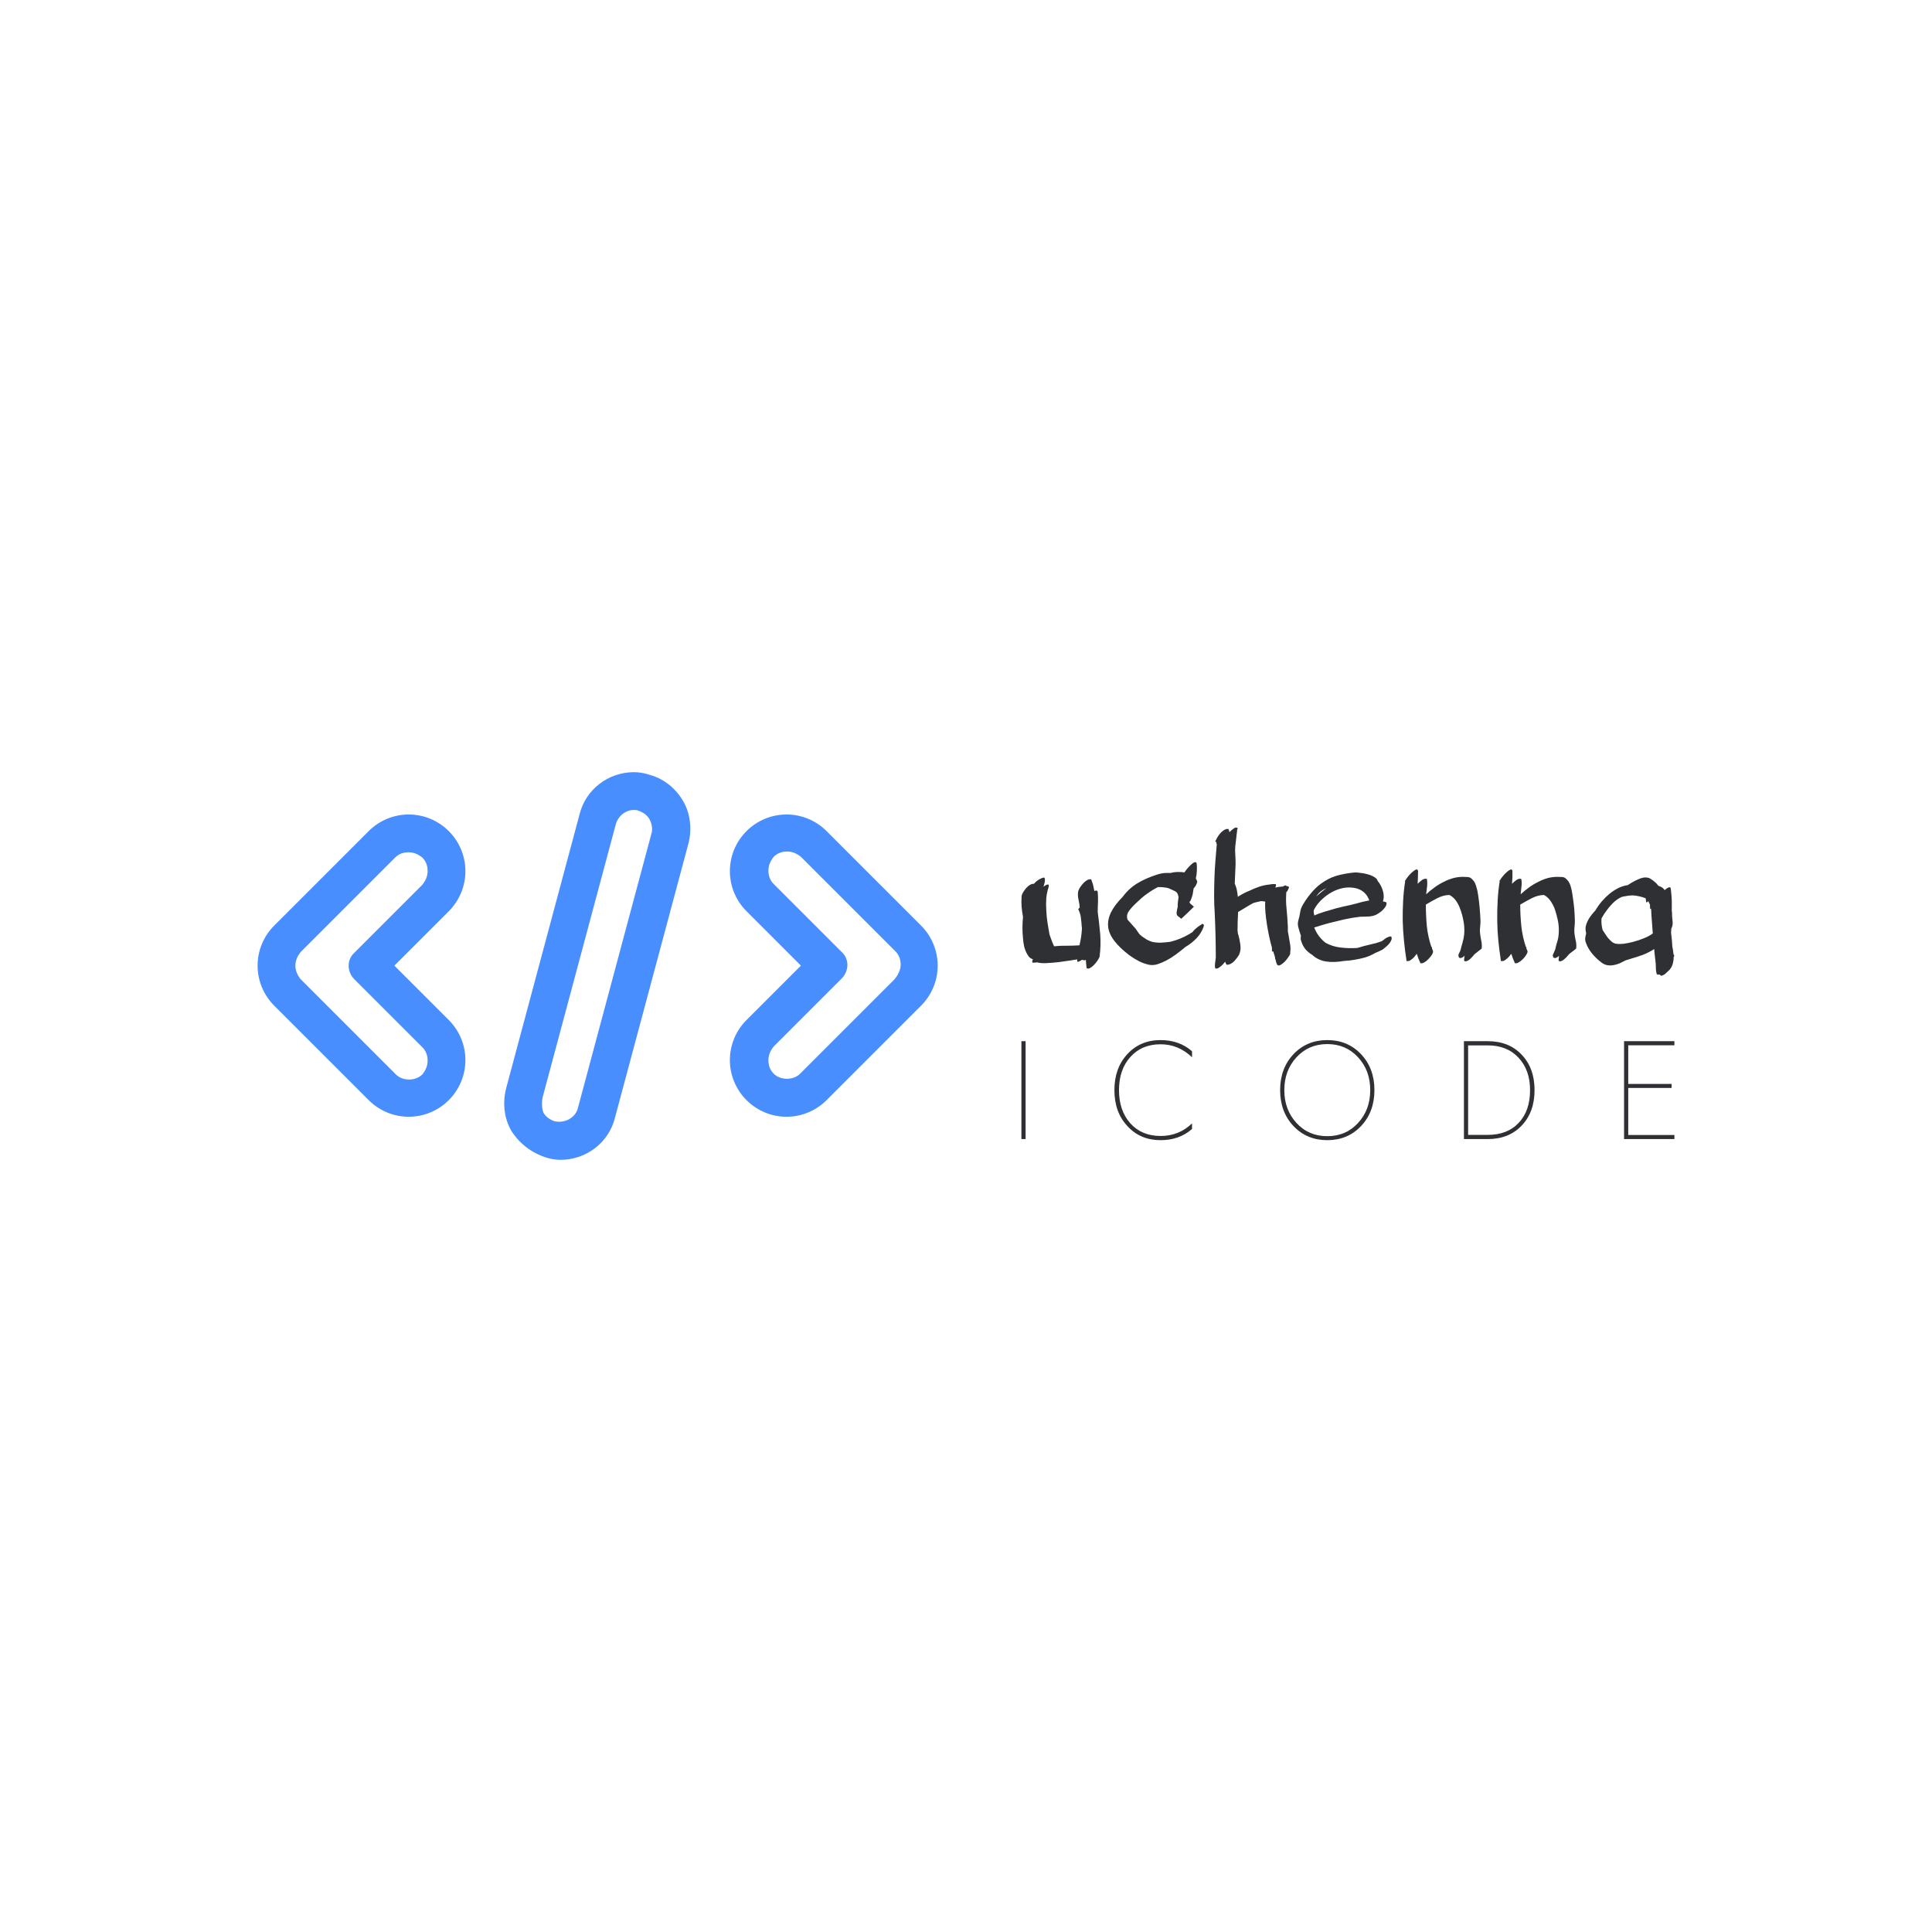
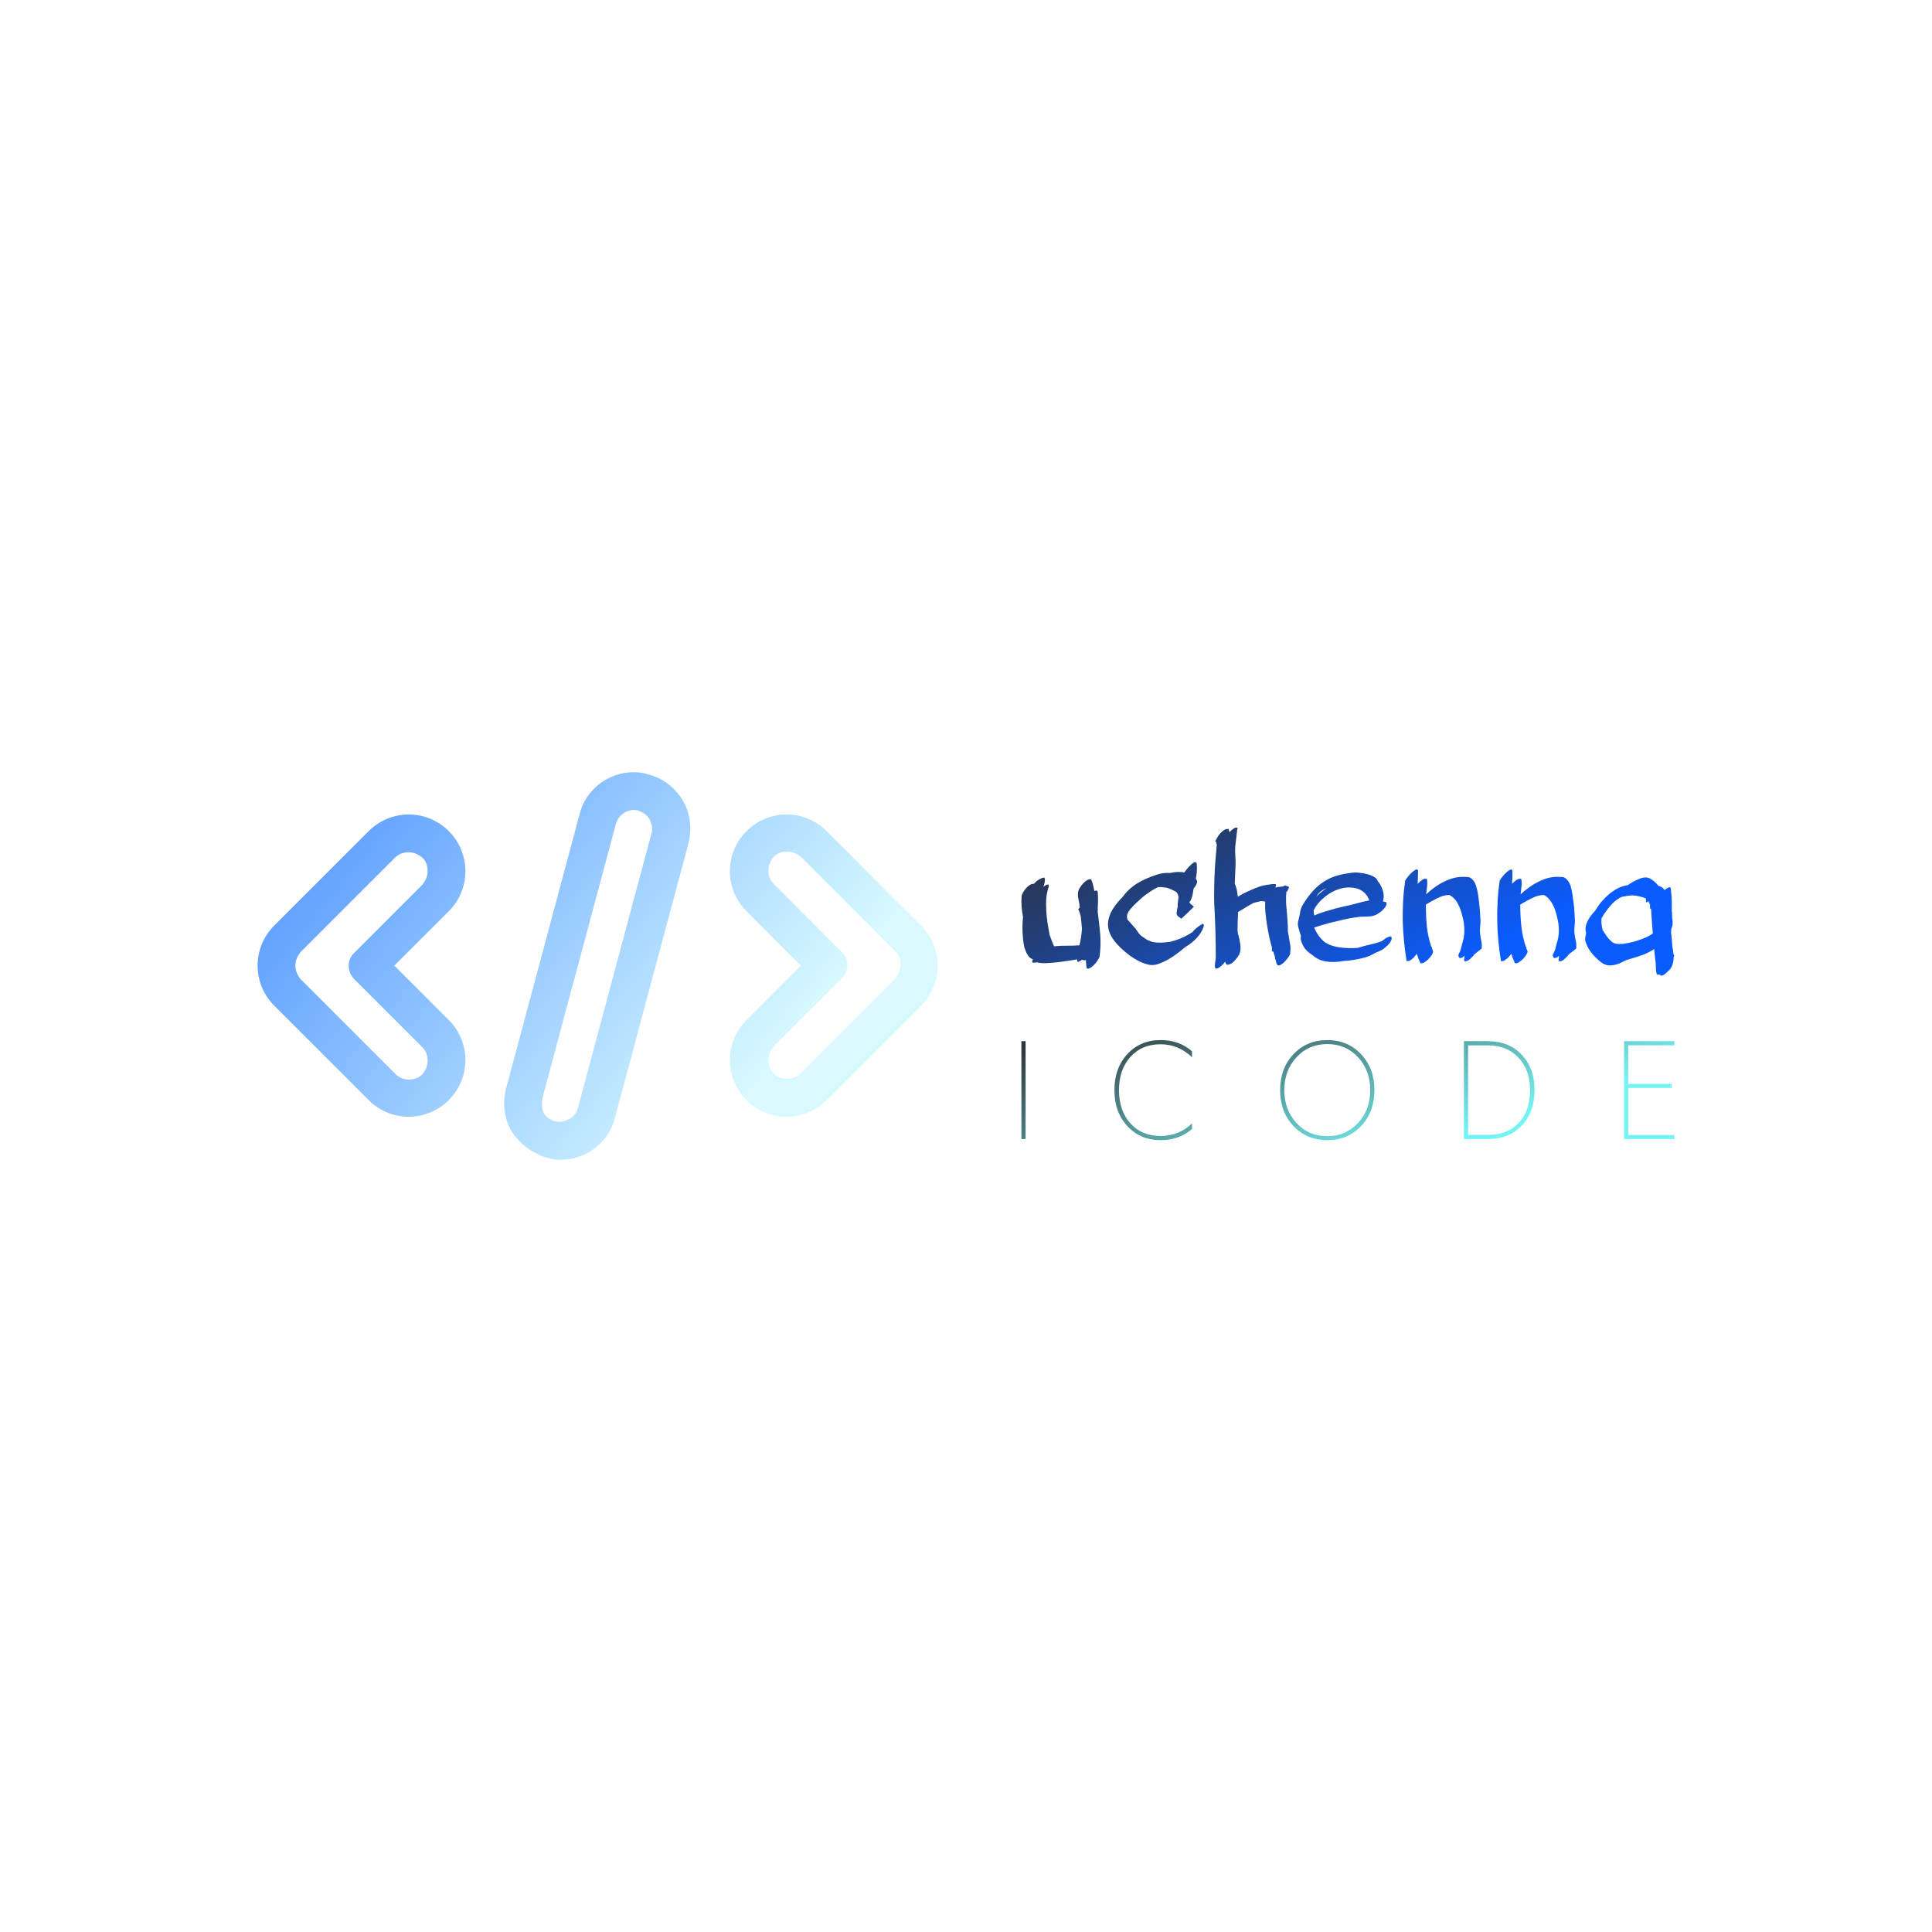
<svg xmlns="http://www.w3.org/2000/svg" data-v-fde0c5aa="" viewBox="0 0 300 300" class="iconLeftSlogan">
  <defs data-v-fde0c5aa="" />
  <rect data-v-fde0c5aa="" fill="transparent" x="0" y="0" width="300px" height="300px" class="logo-background-square" />
-   <defs data-v-fde0c5aa="" />
-   <g data-v-fde0c5aa="" id="da4140d5-0bd4-497d-b180-961ffcc4a645" fill="#2e3034" transform="matrix(2.164513,0,0,2.164513,157.6402,126.6136)">
+   <defs data-v-fde0c5aa="">
+     <linearGradient data-v-fde0c5aa="" gradientTransform="rotate(25)" id="88bd0bf8-bcf2-44cf-8249-ab1e9288101f" x1="0%" y1="0%" x2="100%" y2="0%">
+       <stop data-v-fde0c5aa="" offset="0%" stop-color="#2e3034" stop-opacity="1" />
+       <stop data-v-fde0c5aa="" offset="100%" stop-color="#0A5CFF" stop-opacity="1" />
+     </linearGradient>
+   </defs>
+   <g data-v-fde0c5aa="" id="f42740ed-757d-48d4-bdcc-035e0c00fcde" fill="url(#88bd0bf8-bcf2-44cf-8249-ab1e9288101f)" transform="matrix(2.164513,0,0,2.164513,157.6402,126.6136)">
    <path d="M4.52 6.72L4.63 6.61L4.63 6.61Q4.61 6.34 4.54 6.03L4.54 6.03L4.54 6.03Q4.47 5.71 4.52 5.45L4.52 5.45L4.52 5.42L4.54 5.40L4.54 5.40Q4.54 5.38 4.55 5.36L4.55 5.36L4.55 5.36Q4.59 5.25 4.69 5.11L4.69 5.11L4.69 5.11Q4.79 4.97 4.91 4.84L4.91 4.84L4.91 4.84Q5.03 4.72 5.17 4.64L5.17 4.64L5.17 4.64Q5.31 4.56 5.45 4.59L5.45 4.59L5.45 4.59Q5.53 4.79 5.59 5.00L5.59 5.00L5.59 5.00Q5.64 5.21 5.68 5.43L5.68 5.43L5.68 5.43Q5.75 5.39 5.81 5.39L5.81 5.39L5.81 5.39Q5.88 5.39 5.91 5.46L5.91 5.46L5.92 5.45L5.92 5.45Q5.92 5.46 5.91 5.46L5.91 5.46L5.91 5.46Q5.91 5.46 5.91 5.47L5.91 5.47L5.92 5.49L5.92 5.49Q5.95 5.85 5.94 6.21L5.94 6.21L5.94 6.21Q5.92 6.57 5.92 6.93L5.92 6.93L5.92 6.93Q6.03 7.74 6.10 8.54L6.10 8.54L6.10 8.54Q6.16 9.34 6.05 10.15L6.05 10.15L6.05 10.16L6.05 10.18L6.05 10.18Q6.03 10.18 6.03 10.19L6.03 10.19L6.03 10.19Q5.99 10.29 5.88 10.45L5.88 10.45L5.88 10.45Q5.77 10.61 5.63 10.75L5.63 10.75L5.63 10.75Q5.49 10.89 5.35 10.96L5.35 10.96L5.35 10.96Q5.21 11.03 5.12 10.95L5.12 10.95L5.12 10.95Q5.10 10.79 5.09 10.65L5.09 10.65L5.09 10.65Q5.08 10.51 5.07 10.37L5.07 10.37L5.07 10.37Q5.04 10.37 5.03 10.38L5.03 10.38L5.03 10.38Q5.01 10.39 5.00 10.39L5.00 10.39L4.98 10.40L4.98 10.40Q4.84 10.37 4.79 10.36L4.79 10.36L4.79 10.36Q4.63 10.47 4.53 10.50L4.53 10.50L4.53 10.50Q4.42 10.53 4.45 10.35L4.45 10.35L4.45 10.33L4.45 10.33Q4.33 10.35 3.94 10.41L3.94 10.41L3.94 10.41Q3.56 10.47 3.09 10.53L3.09 10.53L3.09 10.53Q2.63 10.58 2.20 10.60L2.20 10.60L2.20 10.60Q1.76 10.61 1.57 10.54L1.57 10.54L1.57 10.54Q1.50 10.56 1.41 10.56L1.41 10.56L1.41 10.56Q1.33 10.57 1.26 10.57L1.26 10.57L1.26 10.57Q1.20 10.51 1.23 10.43L1.23 10.43L1.23 10.43Q1.25 10.40 1.25 10.37L1.25 10.37L1.25 10.37Q1.26 10.35 1.27 10.32L1.27 10.32L1.27 10.32Q1.06 10.26 0.94 10.08L0.94 10.08L0.94 10.08Q0.81 9.90 0.73 9.68L0.73 9.68L0.73 9.68Q0.64 9.46 0.61 9.23L0.61 9.23L0.61 9.23Q0.57 9.00 0.56 8.83L0.56 8.83L0.56 8.83Q0.48 8.06 0.56 7.28L0.56 7.28L0.56 7.28Q0.49 6.92 0.46 6.55L0.46 6.55L0.46 6.55Q0.43 6.19 0.46 5.80L0.46 5.80L0.46 5.78L0.46 5.78Q0.46 5.75 0.47 5.74L0.47 5.74L0.47 5.74Q0.48 5.73 0.48 5.70L0.48 5.70L0.48 5.70Q0.52 5.59 0.61 5.45L0.61 5.45L0.61 5.45Q0.70 5.31 0.82 5.18L0.82 5.18L0.82 5.18Q0.94 5.05 1.07 4.98L1.07 4.98L1.07 4.98Q1.20 4.90 1.34 4.91L1.34 4.91L1.34 4.91Q1.58 4.63 1.93 4.49L1.93 4.49L1.93 4.49Q2.00 4.47 2.05 4.46L2.05 4.46L2.05 4.46Q2.10 4.45 2.13 4.55L2.13 4.55L2.13 4.55Q2.14 4.68 2.11 4.82L2.11 4.82L2.11 4.82Q2.07 4.97 2.03 5.12L2.03 5.12L2.03 5.12Q2.20 4.98 2.32 4.96L2.32 4.96L2.32 4.96Q2.45 4.93 2.39 5.17L2.39 5.17L2.39 5.17Q2.27 5.52 2.23 5.94L2.23 5.94L2.23 5.94Q2.20 6.37 2.23 6.82L2.23 6.82L2.23 6.82Q2.25 7.28 2.32 7.72L2.32 7.72L2.32 7.72Q2.39 8.16 2.46 8.54L2.46 8.54L2.46 8.54Q2.46 8.54 2.49 8.63L2.49 8.63L2.49 8.63Q2.52 8.72 2.57 8.85L2.57 8.85L2.57 8.85Q2.62 8.97 2.67 9.12L2.67 9.12L2.67 9.12Q2.73 9.27 2.79 9.39L2.79 9.39L2.79 9.39Q3.23 9.34 3.72 9.35L3.72 9.35L3.72 9.35Q4.20 9.35 4.61 9.32L4.61 9.32L4.61 9.32Q4.68 9.02 4.73 8.71L4.73 8.71L4.73 8.71Q4.77 8.41 4.79 8.11L4.79 8.11L4.79 8.11Q4.76 7.88 4.75 7.67L4.75 7.67L4.75 7.67Q4.73 7.45 4.70 7.25L4.70 7.25L4.70 7.25Q4.68 7.13 4.63 6.99L4.63 6.99L4.63 6.99Q4.59 6.86 4.52 6.72L4.52 6.72ZM9.81 9.07L9.81 9.07L9.81 9.07Q10.14 9.14 10.46 9.13L10.46 9.13L10.46 9.13Q10.79 9.11 11.12 9.07L11.12 9.07L11.12 9.07Q11.83 8.90 12.50 8.51L12.50 8.51L12.50 8.51Q12.54 8.48 12.59 8.45L12.59 8.45L12.59 8.45Q12.64 8.41 12.70 8.39L12.70 8.39L12.70 8.39Q12.75 8.33 12.77 8.31L12.77 8.31L12.77 8.31Q12.78 8.29 12.80 8.27L12.80 8.27L12.80 8.27Q12.81 8.26 12.84 8.23L12.84 8.23L12.84 8.23Q12.87 8.20 12.92 8.15L12.92 8.15L12.92 8.15Q12.96 8.11 13.10 8.00L13.10 8.00L13.10 8.00Q13.23 7.90 13.36 7.83L13.36 7.83L13.41 7.77L13.44 7.80L13.44 7.80Q13.57 7.78 13.52 7.98L13.52 7.98L13.52 7.98Q13.36 8.44 13.01 8.81L13.01 8.81L13.01 8.81Q12.67 9.17 12.21 9.44L12.21 9.44L12.21 9.44Q11.90 9.70 11.55 9.96L11.55 9.96L11.55 9.96Q11.20 10.22 10.86 10.40L10.86 10.40L10.86 10.40Q10.51 10.58 10.20 10.68L10.20 10.68L10.20 10.68Q9.88 10.77 9.63 10.72L9.63 10.72L9.63 10.72Q9.23 10.64 8.88 10.46L8.88 10.46L8.88 10.46Q8.53 10.28 8.20 10.04L8.20 10.04L8.20 10.04Q7.50 9.51 7.12 9.01L7.12 9.01L7.12 9.01Q6.73 8.51 6.67 8.01L6.67 8.01L6.67 8.01Q6.61 7.50 6.87 6.96L6.87 6.96L6.87 6.96Q7.13 6.43 7.73 5.82L7.73 5.82L7.73 5.82Q8.15 5.25 8.75 4.88L8.75 4.88L8.75 4.88Q9.35 4.51 10.23 4.23L10.23 4.23L10.23 4.23Q10.42 4.17 10.65 4.14L10.65 4.14L10.65 4.14Q10.89 4.12 11.14 4.13L11.14 4.13L11.14 4.13Q11.35 4.07 11.62 4.06L11.62 4.06L11.62 4.06Q11.89 4.05 12.14 4.09L12.14 4.09L12.14 4.09Q12.21 3.98 12.35 3.81L12.35 3.81L12.35 3.81Q12.49 3.65 12.62 3.53L12.62 3.53L12.62 3.53Q12.75 3.40 12.87 3.36L12.87 3.36L12.87 3.36Q12.99 3.32 13.02 3.46L13.02 3.46L13.02 3.46Q13.05 3.72 13.03 3.99L13.03 3.99L13.03 3.99Q13.02 4.26 12.96 4.52L12.96 4.52L12.96 4.52Q12.99 4.59 13.02 4.65L13.02 4.65L13.02 4.65Q13.05 4.70 13.06 4.77L13.06 4.77L13.06 4.77Q12.99 5.04 12.80 5.24L12.80 5.24L12.80 5.24Q12.77 5.46 12.73 5.67L12.73 5.67L12.73 5.67Q12.68 5.88 12.59 6.09L12.59 6.09L12.50 6.22L12.50 6.24L12.50 6.24Q12.57 6.36 12.66 6.41L12.66 6.41L12.66 6.41Q12.74 6.47 12.82 6.55L12.82 6.55L12.82 6.55Q12.59 6.78 12.37 6.99L12.37 6.99L12.37 6.99Q12.15 7.20 11.91 7.42L11.91 7.42L11.91 7.42Q11.83 7.34 11.73 7.27L11.73 7.27L11.73 7.27Q11.62 7.21 11.59 7.10L11.59 7.10L11.59 7.10Q11.55 6.99 11.66 6.55L11.66 6.55L11.66 6.55Q11.65 6.41 11.67 6.23L11.67 6.23L11.67 6.23Q11.69 6.05 11.72 5.85L11.72 5.85L11.72 5.85Q11.69 5.77 11.67 5.68L11.67 5.68L11.67 5.68Q11.65 5.60 11.59 5.53L11.59 5.53L11.59 5.53Q11.56 5.50 11.54 5.49L11.54 5.49L11.54 5.49Q11.52 5.47 11.49 5.45L11.49 5.45L11.49 5.45Q11.33 5.38 11.17 5.30L11.17 5.30L11.17 5.30Q11.02 5.22 10.86 5.19L10.86 5.19L10.86 5.19Q10.60 5.14 10.25 5.14L10.25 5.14L10.25 5.14Q9.87 5.33 9.52 5.58L9.52 5.58L9.52 5.58Q9.17 5.82 8.88 6.10L8.88 6.10L8.88 6.10Q8.36 6.57 8.16 6.86L8.16 6.86L8.16 6.86Q7.95 7.15 8.06 7.48L8.06 7.48L8.06 7.48Q8.18 7.62 8.32 7.77L8.32 7.77L8.32 7.77Q8.46 7.92 8.64 8.13L8.64 8.13L8.64 8.13Q8.71 8.22 8.77 8.32L8.77 8.32L8.77 8.32Q8.83 8.41 8.92 8.53L8.92 8.53L8.92 8.53Q9.07 8.68 9.32 8.83L9.32 8.83L9.32 8.83Q9.44 8.92 9.56 8.97L9.56 8.97L9.56 8.97Q9.69 9.03 9.81 9.07ZM14.46 2.09L14.46 2.09L14.46 2.09Q14.45 2.02 14.43 1.97L14.43 1.97L14.43 1.97Q14.42 1.92 14.41 1.88L14.41 1.88L14.35 1.90L14.35 1.90Q14.36 1.88 14.37 1.83L14.37 1.83L14.37 1.83Q14.38 1.79 14.41 1.76L14.41 1.76L14.41 1.76Q14.45 1.65 14.55 1.50L14.55 1.50L14.55 1.50Q14.64 1.36 14.76 1.23L14.76 1.23L14.76 1.23Q14.88 1.11 15.02 1.03L15.02 1.03L15.02 1.03Q15.16 0.95 15.30 0.98L15.30 0.98L15.30 0.98Q15.33 1.04 15.34 1.08L15.34 1.08L15.34 1.08Q15.34 1.13 15.37 1.20L15.37 1.20L15.37 1.20Q15.53 1.04 15.69 0.93L15.69 0.93L15.69 0.93Q15.85 0.83 15.92 0.90L15.92 0.90L15.95 0.87L15.95 0.99L15.93 0.99L15.93 0.99Q15.90 1.32 15.86 1.60L15.86 1.60L15.86 1.60Q15.82 1.88 15.79 2.20L15.79 2.20L15.79 2.20Q15.76 2.52 15.79 2.84L15.79 2.84L15.79 2.84Q15.81 3.16 15.81 3.49L15.81 3.49L15.81 3.49Q15.79 3.85 15.78 4.20L15.78 4.20L15.78 4.20Q15.76 4.55 15.75 4.91L15.75 4.91L15.76 4.91L15.76 4.91Q15.85 5.12 15.90 5.35L15.90 5.35L15.90 5.35Q15.95 5.59 15.97 5.84L15.97 5.84L15.97 5.84Q16.35 5.59 16.77 5.42L16.77 5.42L16.77 5.42Q17.12 5.25 17.49 5.12L17.49 5.12L17.49 5.12Q17.85 5.00 18.23 4.96L18.23 4.96L18.23 4.96Q18.48 4.91 18.63 4.93L18.63 4.93L18.65 4.93L18.65 4.93Q18.66 4.93 18.67 4.93L18.67 4.93L18.67 4.93Q18.68 4.94 18.70 4.94L18.70 4.94L18.70 4.94Q18.72 5.01 18.70 5.06L18.70 5.06L18.70 5.06Q18.69 5.11 18.66 5.18L18.66 5.18L18.66 5.18Q18.77 5.15 18.92 5.13L18.92 5.13L18.92 5.13Q19.07 5.11 19.21 5.10L19.21 5.10L19.21 5.10Q19.42 4.96 19.47 5.08L19.47 5.08L19.54 5.08L19.54 5.08Q19.68 5.11 19.62 5.23L19.62 5.23L19.62 5.23Q19.56 5.35 19.53 5.42L19.53 5.42L19.53 5.42Q19.52 5.43 19.51 5.45L19.51 5.45L19.51 5.45Q19.50 5.46 19.49 5.47L19.49 5.47L19.49 5.47Q19.47 5.49 19.45 5.49L19.45 5.49L19.45 5.49Q19.40 6.12 19.47 6.73L19.47 6.73L19.47 6.73Q19.53 7.35 19.56 7.98L19.56 7.98L19.56 8.32L19.56 8.32Q19.57 8.36 19.57 8.40L19.57 8.40L19.57 8.40Q19.57 8.43 19.59 8.47L19.59 8.47L19.59 8.47Q19.63 8.76 19.70 9.13L19.70 9.13L19.70 9.13Q19.78 9.49 19.73 9.81L19.73 9.81L19.73 9.93L19.73 9.93Q19.71 10.01 19.59 10.18L19.59 10.18L19.59 10.18Q19.47 10.35 19.33 10.50L19.33 10.50L19.33 10.50Q19.18 10.65 19.03 10.73L19.03 10.73L19.03 10.73Q18.89 10.81 18.80 10.72L18.80 10.72L18.80 10.72Q18.70 10.54 18.68 10.32L18.68 10.32L18.68 10.32Q18.66 10.32 18.65 10.33L18.65 10.33L18.65 10.33Q18.65 10.14 18.56 9.93L18.56 9.93L18.56 9.93Q18.55 9.88 18.54 9.85L18.54 9.85L18.54 9.85Q18.54 9.81 18.52 9.77L18.52 9.77L18.52 9.77Q18.49 9.77 18.47 9.77L18.47 9.77L18.47 9.77Q18.44 9.76 18.42 9.73L18.42 9.73L18.42 9.51L18.42 9.51Q18.41 9.46 18.40 9.43L18.40 9.43L18.40 9.43Q18.40 9.39 18.38 9.35L18.38 9.35L18.38 9.35Q18.31 9.10 18.22 8.69L18.22 8.69L18.22 8.69Q18.13 8.27 18.06 7.83L18.06 7.83L18.06 7.83Q17.99 7.39 17.95 6.96L17.95 6.96L17.95 6.96Q17.92 6.54 17.93 6.26L17.93 6.26L17.93 6.24L17.93 6.24Q17.93 6.23 17.94 6.22L17.94 6.22L17.94 6.22Q17.95 6.20 17.95 6.19L17.95 6.19L17.95 6.19Q17.78 6.15 17.63 6.15L17.63 6.15L17.12 6.27L17.12 6.27Q16.84 6.41 16.56 6.59L16.56 6.59L16.56 6.59Q16.28 6.76 15.99 6.93L15.99 6.93L15.99 6.93Q15.97 7.28 15.96 7.62L15.96 7.62L15.96 7.62Q15.95 7.95 15.95 8.26L15.95 8.26L15.95 8.26Q15.96 8.34 15.97 8.42L15.97 8.42L15.97 8.42Q15.97 8.50 16.00 8.58L16.00 8.58L16.00 8.58Q15.99 8.55 15.99 8.53L15.99 8.53L15.99 8.53Q15.99 8.50 16.00 8.53L16.00 8.53L16.00 8.53Q16.09 8.85 16.15 9.26L16.15 9.26L16.15 9.26Q16.21 9.67 16.06 10.00L16.06 10.00L16.06 10.00Q15.93 10.22 15.71 10.46L15.71 10.46L15.71 10.46Q15.48 10.70 15.20 10.72L15.20 10.72L15.20 10.72Q15.11 10.68 15.06 10.49L15.06 10.49L15.06 10.49Q14.91 10.71 14.68 10.88L14.68 10.88L14.68 10.88Q14.45 11.06 14.34 10.95L14.34 10.95L14.34 10.95Q14.31 10.77 14.34 10.58L14.34 10.58L14.34 10.58Q14.36 10.39 14.39 10.21L14.39 10.21L14.39 10.21Q14.39 8.60 14.31 6.96L14.31 6.96L14.31 6.96Q14.27 6.41 14.27 5.81L14.27 5.81L14.27 5.81Q14.27 5.19 14.29 4.56L14.29 4.56L14.29 4.56Q14.31 3.92 14.36 3.29L14.36 3.29L14.36 3.29Q14.41 2.66 14.46 2.09ZM24.40 4.09L24.40 4.09L24.40 4.09Q24.49 4.09 24.72 4.12L24.72 4.12L24.72 4.12Q24.96 4.14 25.23 4.21L25.23 4.21L25.23 4.21Q25.51 4.28 25.74 4.41L25.74 4.41L25.74 4.41Q25.97 4.54 26.01 4.72L26.01 4.72L26.01 4.72Q26.15 4.87 26.25 5.08L26.25 5.08L26.25 5.08Q26.54 5.70 26.38 6.17L26.38 6.17L26.38 6.17Q26.45 6.19 26.51 6.20L26.51 6.20L26.51 6.20Q26.57 6.22 26.63 6.24L26.63 6.24L26.63 6.24Q26.66 6.37 26.59 6.50L26.59 6.50L26.59 6.50Q26.53 6.62 26.42 6.73L26.42 6.73L26.42 6.73Q26.32 6.85 26.19 6.94L26.19 6.94L26.19 6.94Q26.07 7.03 25.98 7.08L25.98 7.08L25.98 7.08Q25.75 7.22 25.41 7.25L25.41 7.25L25.41 7.25Q25.07 7.27 24.75 7.27L24.75 7.27L24.75 7.27Q24.16 7.34 23.61 7.46L23.61 7.46L23.61 7.46Q23.06 7.59 22.50 7.73L22.50 7.73L22.50 7.73Q22.23 7.80 21.97 7.88L21.97 7.88L21.97 7.88Q21.71 7.97 21.45 8.04L21.45 8.04L21.45 8.04Q21.70 8.69 22.25 9.13L22.25 9.13L22.25 9.13Q22.74 9.41 23.35 9.48L23.35 9.48L23.35 9.48Q23.97 9.55 24.54 9.51L24.54 9.51L25.00 9.38L25.00 9.38Q25.03 9.37 24.98 9.38L24.98 9.38L24.98 9.38Q24.93 9.39 24.86 9.41L24.86 9.41L24.86 9.41Q24.79 9.42 24.74 9.44L24.74 9.44L24.74 9.44Q24.70 9.45 24.74 9.44L24.74 9.44L24.74 9.44Q25.12 9.34 25.52 9.25L25.52 9.25L25.52 9.25Q25.91 9.17 26.29 9.03L26.29 9.03L26.29 9.03Q26.40 8.95 26.52 8.86L26.52 8.86L26.52 8.86Q26.64 8.76 26.80 8.71L26.80 8.71L26.80 8.71Q26.84 8.69 26.89 8.69L26.89 8.69L26.89 8.69Q26.94 8.68 26.98 8.69L26.98 8.69L26.98 8.69Q27.01 8.81 27.01 8.86L27.01 8.86L27.01 8.86Q26.94 9.11 26.74 9.30L26.74 9.30L26.74 9.30Q26.54 9.49 26.35 9.63L26.35 9.63L26.35 9.63Q26.08 9.77 25.80 9.88L25.80 9.88L25.80 9.88Q25.79 9.90 25.77 9.90L25.77 9.90L25.77 9.90Q25.45 10.09 25.07 10.20L25.07 10.20L25.07 10.20Q24.70 10.30 24.33 10.36L24.33 10.36L24.33 10.36Q24.00 10.42 23.60 10.44L23.60 10.44L23.60 10.44Q22.86 10.57 22.29 10.48L22.29 10.48L22.29 10.48Q21.73 10.39 21.31 10.01L21.31 10.01L21.31 10.01Q21.03 9.84 20.82 9.60L20.82 9.60L20.82 9.60Q20.62 9.35 20.52 9.02L20.52 9.02L20.52 9.02Q20.48 8.92 20.48 8.83L20.48 8.83L20.48 8.83Q20.48 8.74 20.50 8.64L20.50 8.64L20.50 8.64Q20.40 8.37 20.31 8.02L20.31 8.02L20.31 8.02Q20.24 7.77 20.32 7.50L20.32 7.50L20.32 7.50Q20.40 7.24 20.44 6.96L20.44 6.96L20.44 6.96Q20.48 6.66 20.66 6.37L20.66 6.37L20.66 6.37Q20.83 6.08 21.03 5.82L21.03 5.82L21.03 5.82Q21.38 5.36 21.74 5.05L21.74 5.05L21.74 5.05Q22.11 4.75 22.50 4.55L22.50 4.55L22.50 4.55Q22.90 4.35 23.37 4.25L23.37 4.25L23.37 4.25Q23.84 4.14 24.40 4.09ZM21.41 6.82L21.41 6.82L21.41 6.82Q21.41 6.92 21.42 7L21.42 7L21.42 7Q21.43 7.08 21.46 7.18L21.46 7.18L21.46 7.18Q21.70 7.07 21.95 6.99L21.95 6.99L21.95 6.99Q22.20 6.90 22.47 6.83L22.47 6.83L22.47 6.83Q23.00 6.66 23.54 6.54L23.54 6.54L23.54 6.54Q24.08 6.43 24.44 6.33L24.44 6.33L24.44 6.33Q24.68 6.26 24.92 6.20L24.92 6.20L24.92 6.20Q25.16 6.15 25.40 6.10L25.40 6.10L25.40 6.10Q25.38 6.06 25.37 6.03L25.37 6.03L25.37 6.03Q25.35 5.99 25.34 5.95L25.34 5.95L25.34 5.95Q25.17 5.59 24.86 5.40L24.86 5.40L24.86 5.40Q24.56 5.21 24.15 5.18L24.15 5.18L24.15 5.18Q23.73 5.14 23.32 5.26L23.32 5.26L23.32 5.26Q22.90 5.38 22.54 5.61L22.54 5.61L22.54 5.61Q22.18 5.84 21.88 6.15L21.88 6.15L21.88 6.15Q21.59 6.45 21.41 6.82ZM21.59 5.82L21.59 5.82L21.59 5.82Q21.77 5.66 21.95 5.51L21.95 5.51L21.95 5.51Q22.13 5.36 22.33 5.22L22.33 5.22L22.33 5.22Q21.88 5.40 21.66 5.73L21.66 5.73L21.66 5.73Q21.63 5.75 21.62 5.77L21.62 5.77L21.62 5.77Q21.62 5.80 21.59 5.82ZM31.15 5.71L31.15 5.71L31.15 5.71Q30.73 5.71 30.28 5.94L30.28 5.94L30.28 5.94Q29.83 6.17 29.46 6.40L29.46 6.40L29.46 6.40Q29.46 7.18 29.53 7.95L29.53 7.95L29.53 7.95Q29.61 8.71 29.86 9.45L29.86 9.45L29.89 9.42L29.89 9.42Q29.89 9.49 29.90 9.53L29.90 9.53L29.90 9.53Q29.90 9.56 29.92 9.60L29.92 9.60L29.92 9.60Q29.95 9.63 29.95 9.67L29.95 9.67L29.95 9.67Q29.96 9.69 29.96 9.70L29.96 9.70L29.96 9.70Q29.96 9.70 29.97 9.72L29.97 9.72L29.97 9.72Q30.00 9.81 29.90 9.99L29.90 9.99L29.90 9.99Q29.79 10.16 29.64 10.31L29.64 10.31L29.64 10.31Q29.50 10.46 29.34 10.55L29.34 10.55L29.34 10.55Q29.18 10.64 29.09 10.60L29.09 10.60L29.08 10.61L29.08 10.61Q29.08 10.60 29.06 10.60L29.06 10.60L29.06 10.60Q29.06 10.60 29.06 10.58L29.06 10.58L29.06 10.58Q28.92 10.29 28.81 9.93L28.81 9.93L28.81 9.93Q28.74 10.02 28.64 10.14L28.64 10.14L28.64 10.14Q28.55 10.25 28.45 10.32L28.45 10.32L28.45 10.32Q28.35 10.40 28.26 10.44L28.26 10.44L28.26 10.44Q28.17 10.47 28.10 10.44L28.10 10.44L28.07 10.47L28.07 10.47Q28.06 10.43 28.06 10.33L28.06 10.33L28.06 10.33Q27.96 9.70 27.89 8.99L27.89 8.99L27.89 8.99Q27.82 8.29 27.80 7.56L27.80 7.56L27.80 7.56Q27.79 6.83 27.83 6.12L27.83 6.12L27.83 6.12Q27.87 5.40 27.97 4.77L27.97 4.77L27.97 4.66L27.97 4.66Q27.97 4.66 28 4.65L28 4.65L28 4.65Q28.04 4.56 28.18 4.39L28.18 4.39L28.18 4.39Q28.32 4.21 28.47 4.08L28.47 4.08L28.47 4.08Q28.62 3.95 28.74 3.89L28.74 3.89L28.74 3.89Q28.87 3.84 28.90 3.98L28.90 3.98L28.90 3.98Q28.90 4.21 28.89 4.45L28.89 4.45L28.89 4.45Q28.88 4.68 28.87 4.91L28.87 4.91L28.87 4.91Q29.01 4.76 29.18 4.64L29.18 4.64L29.18 4.64Q29.34 4.52 29.53 4.55L29.53 4.55L29.53 4.55Q29.58 4.80 29.55 5.09L29.55 5.09L29.55 5.09Q29.51 5.38 29.48 5.66L29.48 5.66L29.48 5.66Q29.76 5.40 30.08 5.17L30.08 5.17L30.08 5.17Q30.39 4.94 30.74 4.77L30.74 4.77L30.74 4.77Q31.09 4.59 31.46 4.49L31.46 4.49L31.46 4.49Q31.82 4.40 32.19 4.41L32.19 4.41L32.19 4.41Q32.30 4.41 32.43 4.42L32.43 4.42L32.43 4.42Q32.56 4.42 32.68 4.49L32.68 4.49L32.68 4.49Q32.96 4.70 33.06 5.05L33.06 5.05L33.06 5.05Q33.17 5.39 33.21 5.71L33.21 5.71L33.21 5.71Q33.28 6.17 33.32 6.64L33.32 6.64L33.32 6.64Q33.36 7.11 33.38 7.57L33.38 7.57L33.38 7.57Q33.38 7.78 33.35 8.03L33.35 8.03L33.35 8.03Q33.32 8.27 33.35 8.47L33.35 8.47L33.35 8.47Q33.38 8.74 33.44 9.02L33.44 9.02L33.44 9.02Q33.50 9.30 33.46 9.56L33.46 9.56L33.46 9.56Q33.32 9.67 33.19 9.77L33.19 9.77L33.19 9.77Q33.07 9.86 32.94 9.97L32.94 9.97L32.94 9.97Q32.86 10.08 32.75 10.19L32.75 10.19L32.75 10.19Q32.65 10.30 32.55 10.37L32.55 10.37L32.55 10.37Q32.45 10.44 32.36 10.46L32.36 10.46L32.36 10.46Q32.27 10.49 32.21 10.43L32.21 10.43L32.21 10.43Q32.20 10.40 32.20 10.33L32.20 10.33L32.21 10.32L32.21 10.32Q32.21 10.25 32.22 10.19L32.22 10.19L32.22 10.19Q32.23 10.14 32.24 10.07L32.24 10.07L32.24 10.07Q32.13 10.18 32.01 10.22L32.01 10.22L32.01 10.22Q31.89 10.26 31.82 10.18L31.82 10.18L31.82 10.18Q31.81 10.16 31.81 10.12L31.81 10.12L31.84 10.09L31.84 10.09Q31.78 10.11 31.79 10.05L31.79 10.05L31.79 10.05Q31.79 10.00 31.83 9.92L31.83 9.92L31.83 9.92Q31.86 9.84 31.91 9.76L31.91 9.76L31.91 9.76Q31.95 9.67 31.96 9.62L31.96 9.62L31.96 9.62Q32.00 9.42 32.07 9.21L32.07 9.21L32.07 9.21Q32.13 9.00 32.17 8.81L32.17 8.81L32.17 8.81Q32.27 8.27 32.18 7.70L32.18 7.70L32.18 7.70Q32.09 7.13 31.89 6.62L31.89 6.62L31.89 6.62Q31.74 6.26 31.56 6.04L31.56 6.04L31.56 6.04Q31.37 5.82 31.15 5.71ZM37.93 5.71L37.93 5.71L37.93 5.71Q37.51 5.71 37.06 5.94L37.06 5.94L37.06 5.94Q36.61 6.17 36.23 6.40L36.23 6.40L36.23 6.40Q36.23 7.18 36.31 7.95L36.31 7.95L36.31 7.95Q36.39 8.71 36.64 9.45L36.64 9.45L36.67 9.42L36.67 9.42Q36.67 9.49 36.67 9.53L36.67 9.53L36.67 9.53Q36.68 9.56 36.69 9.60L36.69 9.60L36.69 9.60Q36.72 9.63 36.72 9.67L36.72 9.67L36.72 9.67Q36.74 9.69 36.74 9.70L36.74 9.70L36.74 9.70Q36.74 9.70 36.75 9.72L36.75 9.72L36.75 9.72Q36.78 9.81 36.67 9.99L36.67 9.99L36.67 9.99Q36.57 10.16 36.42 10.31L36.42 10.31L36.42 10.31Q36.27 10.46 36.11 10.55L36.11 10.55L36.11 10.55Q35.95 10.64 35.87 10.60L35.87 10.60L35.85 10.61L35.85 10.61Q35.85 10.60 35.84 10.60L35.84 10.60L35.84 10.60Q35.84 10.60 35.84 10.58L35.84 10.58L35.84 10.58Q35.70 10.29 35.59 9.93L35.59 9.93L35.59 9.93Q35.52 10.02 35.42 10.14L35.42 10.14L35.42 10.14Q35.32 10.25 35.22 10.32L35.22 10.32L35.22 10.32Q35.13 10.40 35.04 10.44L35.04 10.44L35.04 10.44Q34.94 10.47 34.87 10.44L34.87 10.44L34.85 10.47L34.85 10.47Q34.83 10.43 34.83 10.33L34.83 10.33L34.83 10.33Q34.73 9.70 34.66 8.99L34.66 8.99L34.66 8.99Q34.59 8.29 34.58 7.56L34.58 7.56L34.58 7.56Q34.57 6.83 34.61 6.12L34.61 6.12L34.61 6.12Q34.65 5.40 34.75 4.77L34.75 4.77L34.75 4.66L34.75 4.66Q34.75 4.66 34.78 4.65L34.78 4.65L34.78 4.65Q34.82 4.56 34.96 4.39L34.96 4.39L34.96 4.39Q35.10 4.21 35.25 4.08L35.25 4.08L35.25 4.08Q35.39 3.95 35.52 3.89L35.52 3.89L35.52 3.89Q35.64 3.84 35.67 3.98L35.67 3.98L35.67 3.98Q35.67 4.21 35.67 4.45L35.67 4.45L35.67 4.45Q35.66 4.68 35.64 4.91L35.64 4.91L35.64 4.91Q35.78 4.76 35.95 4.64L35.95 4.64L35.95 4.64Q36.12 4.52 36.30 4.55L36.30 4.55L36.30 4.55Q36.36 4.80 36.32 5.09L36.32 5.09L36.32 5.09Q36.29 5.38 36.26 5.66L36.26 5.66L36.26 5.66Q36.54 5.40 36.86 5.17L36.86 5.17L36.86 5.17Q37.17 4.94 37.52 4.77L37.52 4.77L37.52 4.77Q37.87 4.59 38.23 4.49L38.23 4.49L38.23 4.49Q38.60 4.40 38.96 4.41L38.96 4.41L38.96 4.41Q39.07 4.41 39.21 4.42L39.21 4.42L39.21 4.42Q39.34 4.42 39.45 4.49L39.45 4.49L39.45 4.49Q39.73 4.70 39.84 5.05L39.84 5.05L39.84 5.05Q39.94 5.39 39.98 5.71L39.98 5.71L39.98 5.71Q40.05 6.17 40.10 6.64L40.10 6.64L40.10 6.64Q40.14 7.11 40.15 7.57L40.15 7.57L40.15 7.57Q40.15 7.78 40.12 8.03L40.12 8.03L40.12 8.03Q40.10 8.27 40.12 8.47L40.12 8.47L40.12 8.47Q40.15 8.74 40.22 9.02L40.22 9.02L40.22 9.02Q40.28 9.30 40.24 9.56L40.24 9.56L40.24 9.56Q40.10 9.67 39.97 9.77L39.97 9.77L39.97 9.77Q39.84 9.86 39.72 9.97L39.72 9.97L39.72 9.97Q39.63 10.08 39.53 10.19L39.53 10.19L39.53 10.19Q39.42 10.30 39.33 10.37L39.33 10.37L39.33 10.37Q39.23 10.44 39.14 10.46L39.14 10.46L39.14 10.46Q39.05 10.49 38.99 10.43L38.99 10.43L38.99 10.43Q38.98 10.40 38.98 10.33L38.98 10.33L38.99 10.32L38.99 10.32Q38.99 10.25 39.00 10.19L39.00 10.19L39.00 10.19Q39.00 10.14 39.02 10.07L39.02 10.07L39.02 10.07Q38.91 10.18 38.79 10.22L38.79 10.22L38.79 10.22Q38.67 10.26 38.60 10.18L38.60 10.18L38.60 10.18Q38.58 10.16 38.58 10.12L38.58 10.12L38.61 10.09L38.61 10.09Q38.56 10.11 38.56 10.05L38.56 10.05L38.56 10.05Q38.57 10.00 38.61 9.92L38.61 9.92L38.61 9.92Q38.64 9.84 38.68 9.76L38.68 9.76L38.68 9.76Q38.72 9.67 38.74 9.62L38.74 9.62L38.74 9.62Q38.78 9.42 38.84 9.21L38.84 9.21L38.84 9.21Q38.91 9.00 38.95 8.81L38.95 8.81L38.95 8.81Q39.05 8.27 38.96 7.70L38.96 7.70L38.96 7.70Q38.86 7.13 38.67 6.62L38.67 6.62L38.67 6.62Q38.51 6.26 38.33 6.04L38.33 6.04L38.33 6.04Q38.15 5.82 37.93 5.71ZM41.62 6.82L41.62 6.82L41.62 6.82Q41.82 6.48 42.08 6.17L42.08 6.17L42.08 6.17Q42.34 5.87 42.64 5.62L42.64 5.62L42.64 5.62Q42.94 5.38 43.27 5.21L43.27 5.21L43.27 5.21Q43.61 5.05 43.95 5.00L43.95 5.00L43.95 5.00Q44.34 4.73 44.78 4.55L44.78 4.55L44.78 4.55Q45.22 4.37 45.53 4.52L45.53 4.52L45.53 4.52Q45.92 4.75 46.14 5.05L46.14 5.05L46.14 5.05Q46.30 5.10 46.42 5.18L46.42 5.18L46.42 5.18Q46.47 5.22 46.51 5.26L46.51 5.26L46.51 5.26Q46.55 5.31 46.59 5.36L46.59 5.36L46.59 5.36Q46.75 5.22 46.87 5.17L46.87 5.17L46.87 5.17Q47.00 5.11 47.03 5.25L47.03 5.25L47.03 5.25Q47.08 5.66 47.10 6.05L47.10 6.05L47.10 6.05Q47.11 6.45 47.10 6.86L47.10 6.86L47.10 6.86Q47.11 6.92 47.12 6.96L47.12 6.96L47.12 6.96Q47.12 7 47.12 7.04L47.12 7.04L47.12 7.04Q47.12 7.31 47.16 7.60L47.16 7.60L47.16 7.60Q47.19 7.90 47.07 8.12L47.07 8.12L47.07 8.12Q47.07 8.19 47.06 8.27L47.06 8.27L47.06 8.27Q47.05 8.34 47.05 8.41L47.05 8.41L47.05 8.41Q47.12 8.95 47.14 9.39L47.14 9.39L47.14 9.39Q47.17 9.53 47.19 9.67L47.19 9.67L47.19 9.67Q47.21 9.80 47.22 9.93L47.22 9.93L47.22 9.93Q47.24 10.01 47.29 10.08L47.29 10.08L47.24 10.14L47.24 10.14Q47.24 10.39 47.18 10.62L47.18 10.62L47.18 10.62Q47.12 10.85 46.96 11.06L46.96 11.06L46.96 11.06Q46.91 11.10 46.82 11.19L46.82 11.19L46.82 11.19Q46.73 11.28 46.63 11.37L46.63 11.37L46.63 11.37Q46.52 11.45 46.42 11.49L46.42 11.49L46.42 11.49Q46.33 11.52 46.26 11.45L46.26 11.45L46.26 11.45Q46.24 11.44 46.24 11.42L46.24 11.42L46.24 11.42Q46.24 11.42 46.23 11.41L46.23 11.41L46.23 11.41Q46.21 11.41 46.20 11.42L46.20 11.42L46.16 11.42L46.16 11.42Q46.06 11.42 46.03 11.40L46.03 11.40L46.03 11.40Q45.96 11.19 45.96 10.91L45.96 10.91L45.96 10.91Q45.96 10.64 45.93 10.44L45.93 10.44L45.93 10.44Q45.91 10.23 45.88 10.02L45.88 10.02L45.88 10.02Q45.86 9.81 45.84 9.59L45.84 9.59L45.84 9.59Q45.47 9.83 45.04 10.00L45.04 10.00L45.04 10.00Q44.60 10.16 44.11 10.30L44.11 10.30L44.11 10.30Q44.03 10.33 43.95 10.35L43.95 10.35L43.95 10.35Q43.88 10.37 43.79 10.40L43.79 10.40L43.79 10.40Q43.58 10.51 43.37 10.61L43.37 10.61L43.37 10.61Q43.15 10.70 42.93 10.74L42.93 10.74L42.93 10.74Q42.71 10.78 42.50 10.75L42.50 10.75L42.50 10.75Q42.29 10.72 42.08 10.57L42.08 10.57L42.08 10.57Q41.71 10.30 41.40 9.93L41.40 9.93L41.40 9.93Q41.09 9.56 40.94 9.13L40.94 9.13L40.94 9.13Q40.88 8.99 40.89 8.82L40.89 8.82L40.89 8.82Q40.91 8.65 40.96 8.47L40.96 8.47L40.96 8.47Q40.88 8.13 40.94 7.92L40.94 7.92L40.94 7.92Q41.02 7.62 41.20 7.34L41.20 7.34L41.20 7.34Q41.38 7.07 41.62 6.82ZM43.15 9.21L43.15 9.21L43.15 9.21Q43.32 9.24 43.64 9.21L43.64 9.21L43.64 9.21Q43.96 9.17 44.34 9.07L44.34 9.07L44.34 9.07Q44.72 8.97 45.09 8.82L45.09 8.82L45.09 8.82Q45.47 8.67 45.74 8.47L45.74 8.47L45.74 8.47Q45.71 8.15 45.69 7.81L45.69 7.81L45.69 7.81Q45.67 7.48 45.64 7.14L45.64 7.14L45.64 7.14Q45.63 7.03 45.63 6.92L45.63 6.92L45.63 6.92Q45.63 6.79 45.61 6.68L45.61 6.68L45.56 6.72L45.56 6.72Q45.54 6.65 45.54 6.57L45.54 6.57L45.54 6.57Q45.54 6.48 45.54 6.41L45.54 6.41L45.54 6.41Q45.51 6.34 45.48 6.28L45.48 6.28L45.48 6.28Q45.44 6.22 45.42 6.15L45.42 6.15L45.29 6.26L45.29 6.26Q45.25 6.19 45.25 6.10L45.25 6.10L45.25 6.10Q45.25 6.01 45.22 5.94L45.22 5.94L45.22 5.94Q44.97 5.85 44.74 5.80L44.74 5.80L44.74 5.80Q44.52 5.75 44.31 5.74L44.31 5.74L44.31 5.74Q44.11 5.74 43.92 5.77L43.92 5.77L43.92 5.77Q43.74 5.80 43.54 5.84L43.54 5.84L43.54 5.84Q42.98 6.06 42.43 6.82L42.43 6.82L42.43 6.82Q42.24 7.06 42.06 7.39L42.06 7.39L42.06 7.39Q42.03 7.81 42.14 8.22L42.14 8.22L42.14 8.22Q42.22 8.34 42.33 8.51L42.33 8.51L42.33 8.51Q42.43 8.68 42.56 8.83L42.56 8.83L42.56 8.83Q42.69 8.97 42.83 9.09L42.83 9.09L42.83 9.09Q42.98 9.20 43.15 9.21Z" />
  </g>
-   <defs data-v-fde0c5aa="" />
-   <g data-v-fde0c5aa="" id="595ad2af-f452-4153-8b10-859670269e1c" stroke="none" fill="#488eff" transform="matrix(1.173371,0,0,1.173371,34.13314,91.27277)">
+   <defs data-v-fde0c5aa="">
+     <linearGradient data-v-fde0c5aa="" gradientTransform="rotate(25)" id="40c98f19-5d93-40af-adff-3519add26d30" x1="0%" y1="0%" x2="100%" y2="0%">
+       <stop data-v-fde0c5aa="" offset="0%" stop-color="#488eff" stop-opacity="1" />
+       <stop data-v-fde0c5aa="" offset="100%" stop-color="#D7F9FF" stop-opacity="1" />
+     </linearGradient>
+   </defs>
+   <g data-v-fde0c5aa="" id="2c94086b-3c5b-4449-ac6d-9dd06d1bf2c4" stroke="none" fill="url(#40c98f19-5d93-40af-adff-3519add26d30)" transform="matrix(1.173371,0,0,1.173371,34.13314,91.27277)">
    <path d="M30.3 42.8c1.4-1.4 2.2-3.3 2.2-5.3s-.8-3.9-2.2-5.3C28.9 30.8 27 30 25 30s-3.9.8-5.3 2.2L7.2 44.7C5.8 46.1 5 48 5 50s.8 3.9 2.2 5.3l12.5 12.5C21.1 69.2 23 70 25 70s3.9-.8 5.3-2.2c1.4-1.4 2.2-3.3 2.2-5.3s-.8-3.9-2.2-5.3L25 51.9 23.1 50l1.9-1.9 5.3-5.3zm-12.5 9l9 9c.5.5.7 1.1.7 1.8s-.3 1.3-.7 1.8c-.9.9-2.6.9-3.5 0L10.7 51.8c-.4-.5-.7-1.1-.7-1.8s.3-1.3.7-1.8l12.5-12.5c.5-.5 1.1-.7 1.8-.7s1.3.3 1.8.7c.5.5.7 1.1.7 1.8s-.3 1.3-.7 1.8l-9 9c-1 .9-1 2.5 0 3.5zM80.3 32.2C78.9 30.8 77 30 75 30s-3.9.8-5.3 2.2c-1.4 1.4-2.2 3.3-2.2 5.3s.8 3.9 2.2 5.3l5.3 5.3 1.9 1.9-1.9 1.9-5.3 5.3c-1.4 1.4-2.2 3.3-2.2 5.3s.8 3.9 2.2 5.3C71.1 69.2 73 70 75 70s3.9-.8 5.3-2.2l12.5-12.5C94.2 53.9 95 52 95 50s-.8-3.9-2.2-5.3L80.3 32.2zm9 19.6L76.8 64.3c-.9.9-2.6.9-3.5 0-.5-.5-.7-1.1-.7-1.8s.3-1.3.7-1.8l9-9c1-1 1-2.6 0-3.5l-9-9c-.5-.5-.7-1.1-.7-1.8s.3-1.3.7-1.8c.5-.5 1.1-.7 1.8-.7s1.3.3 1.8.7l12.5 12.5c.5.5.7 1.1.7 1.8s-.4 1.4-.8 1.9zM43.2 75.4c.6.2 1.3.3 1.9.3 3.4 0 6.4-2.3 7.2-5.6L62 33.9c.5-1.9.3-4-.7-5.7-1-1.7-2.6-3-4.6-3.5-.6-.2-1.3-.3-1.9-.3-3.4 0-6.4 2.3-7.2 5.6l-9.7 36.2c-.5 1.9-.3 4 .7 5.7 1.1 1.7 2.7 2.9 4.6 3.5zm-.5-7.9l9.7-36.2c.3-1.1 1.3-1.9 2.4-1.9.2 0 .4 0 .6.1.6.2 1.2.6 1.5 1.2.3.6.4 1.3.2 1.9l-9.7 36.2c-.3 1.3-1.7 2.1-3.1 1.8-.6-.2-1.2-.6-1.5-1.2-.2-.6-.2-1.3-.1-1.9z" />
  </g>
-   <defs data-v-fde0c5aa="" />
-   <g data-v-fde0c5aa="" id="0fa75ea2-6817-4755-bde6-6aefcb283989" fill="#2e3034" transform="matrix(1.551118,0,0,1.551118,156.7576,157.3308)">
+   <defs data-v-fde0c5aa="">
+     <linearGradient data-v-fde0c5aa="" gradientTransform="rotate(25)" id="7edf7615-9b6e-470d-a21d-fda98631c8b3" x1="0%" y1="0%" x2="100%" y2="0%">
+       <stop data-v-fde0c5aa="" offset="0%" stop-color="#2e3034" stop-opacity="1" />
+       <stop data-v-fde0c5aa="" offset="100%" stop-color="#75F3F4" stop-opacity="1" />
+     </linearGradient>
+   </defs>
+   <g data-v-fde0c5aa="" id="883bea29-f53e-4951-acbb-f37ef5b18157" fill="url(#7edf7615-9b6e-470d-a21d-fda98631c8b3)" transform="matrix(1.551118,0,0,1.551118,156.7576,157.3308)">
    <path d="M1.19 2.80L1.19 12.60L1.61 12.60L1.61 2.80ZM10.96 7.70C10.96 6.33 11.34 5.22 12.10 4.38C12.86 3.53 13.87 3.11 15.12 3.11C16.31 3.11 17.36 3.54 18.27 4.41L18.27 3.81C17.42 3.06 16.37 2.69 15.12 2.69C13.77 2.69 12.66 3.16 11.80 4.09C10.93 5.03 10.50 6.23 10.50 7.70C10.50 9.17 10.93 10.37 11.80 11.30C12.66 12.24 13.77 12.71 15.12 12.71C16.37 12.71 17.42 12.34 18.27 11.59L18.27 11.03C17.40 11.87 16.35 12.29 15.12 12.29C13.87 12.29 12.86 11.87 12.10 11.03C11.34 10.18 10.96 9.07 10.96 7.70ZM27.51 7.70C27.51 6.38 27.92 5.29 28.73 4.41C29.54 3.53 30.57 3.09 31.81 3.09C33.05 3.09 34.08 3.53 34.89 4.41C35.70 5.29 36.11 6.38 36.11 7.70C36.11 9.02 35.70 10.11 34.89 10.99C34.08 11.87 33.05 12.31 31.81 12.31C30.57 12.31 29.54 11.87 28.73 10.99C27.92 10.11 27.51 9.02 27.51 7.70ZM27.09 7.70C27.09 9.16 27.54 10.36 28.43 11.30C29.32 12.24 30.45 12.71 31.81 12.71C33.17 12.71 34.30 12.24 35.19 11.30C36.08 10.36 36.53 9.16 36.53 7.70C36.53 6.24 36.08 5.04 35.19 4.10C34.30 3.16 33.17 2.69 31.81 2.69C30.45 2.69 29.32 3.16 28.43 4.10C27.54 5.04 27.09 6.24 27.09 7.70ZM45.49 2.80L45.49 12.60L47.87 12.60C49.28 12.60 50.42 12.15 51.27 11.25C52.13 10.35 52.56 9.17 52.56 7.70C52.56 6.23 52.13 5.05 51.27 4.15C50.42 3.25 49.28 2.80 47.87 2.80ZM45.91 3.22L47.87 3.22C49.16 3.22 50.19 3.63 50.96 4.46C51.73 5.28 52.11 6.37 52.11 7.70C52.11 9.09 51.73 10.18 50.97 10.98C50.22 11.78 49.18 12.18 47.87 12.18L45.91 12.18ZM61.94 7.48L66.28 7.48L66.28 7.08L61.94 7.08L61.94 3.21L66.56 3.21L66.56 2.80L61.52 2.80L61.52 12.60L66.56 12.60L66.56 12.19L61.94 12.19Z" />
  </g>
</svg>
